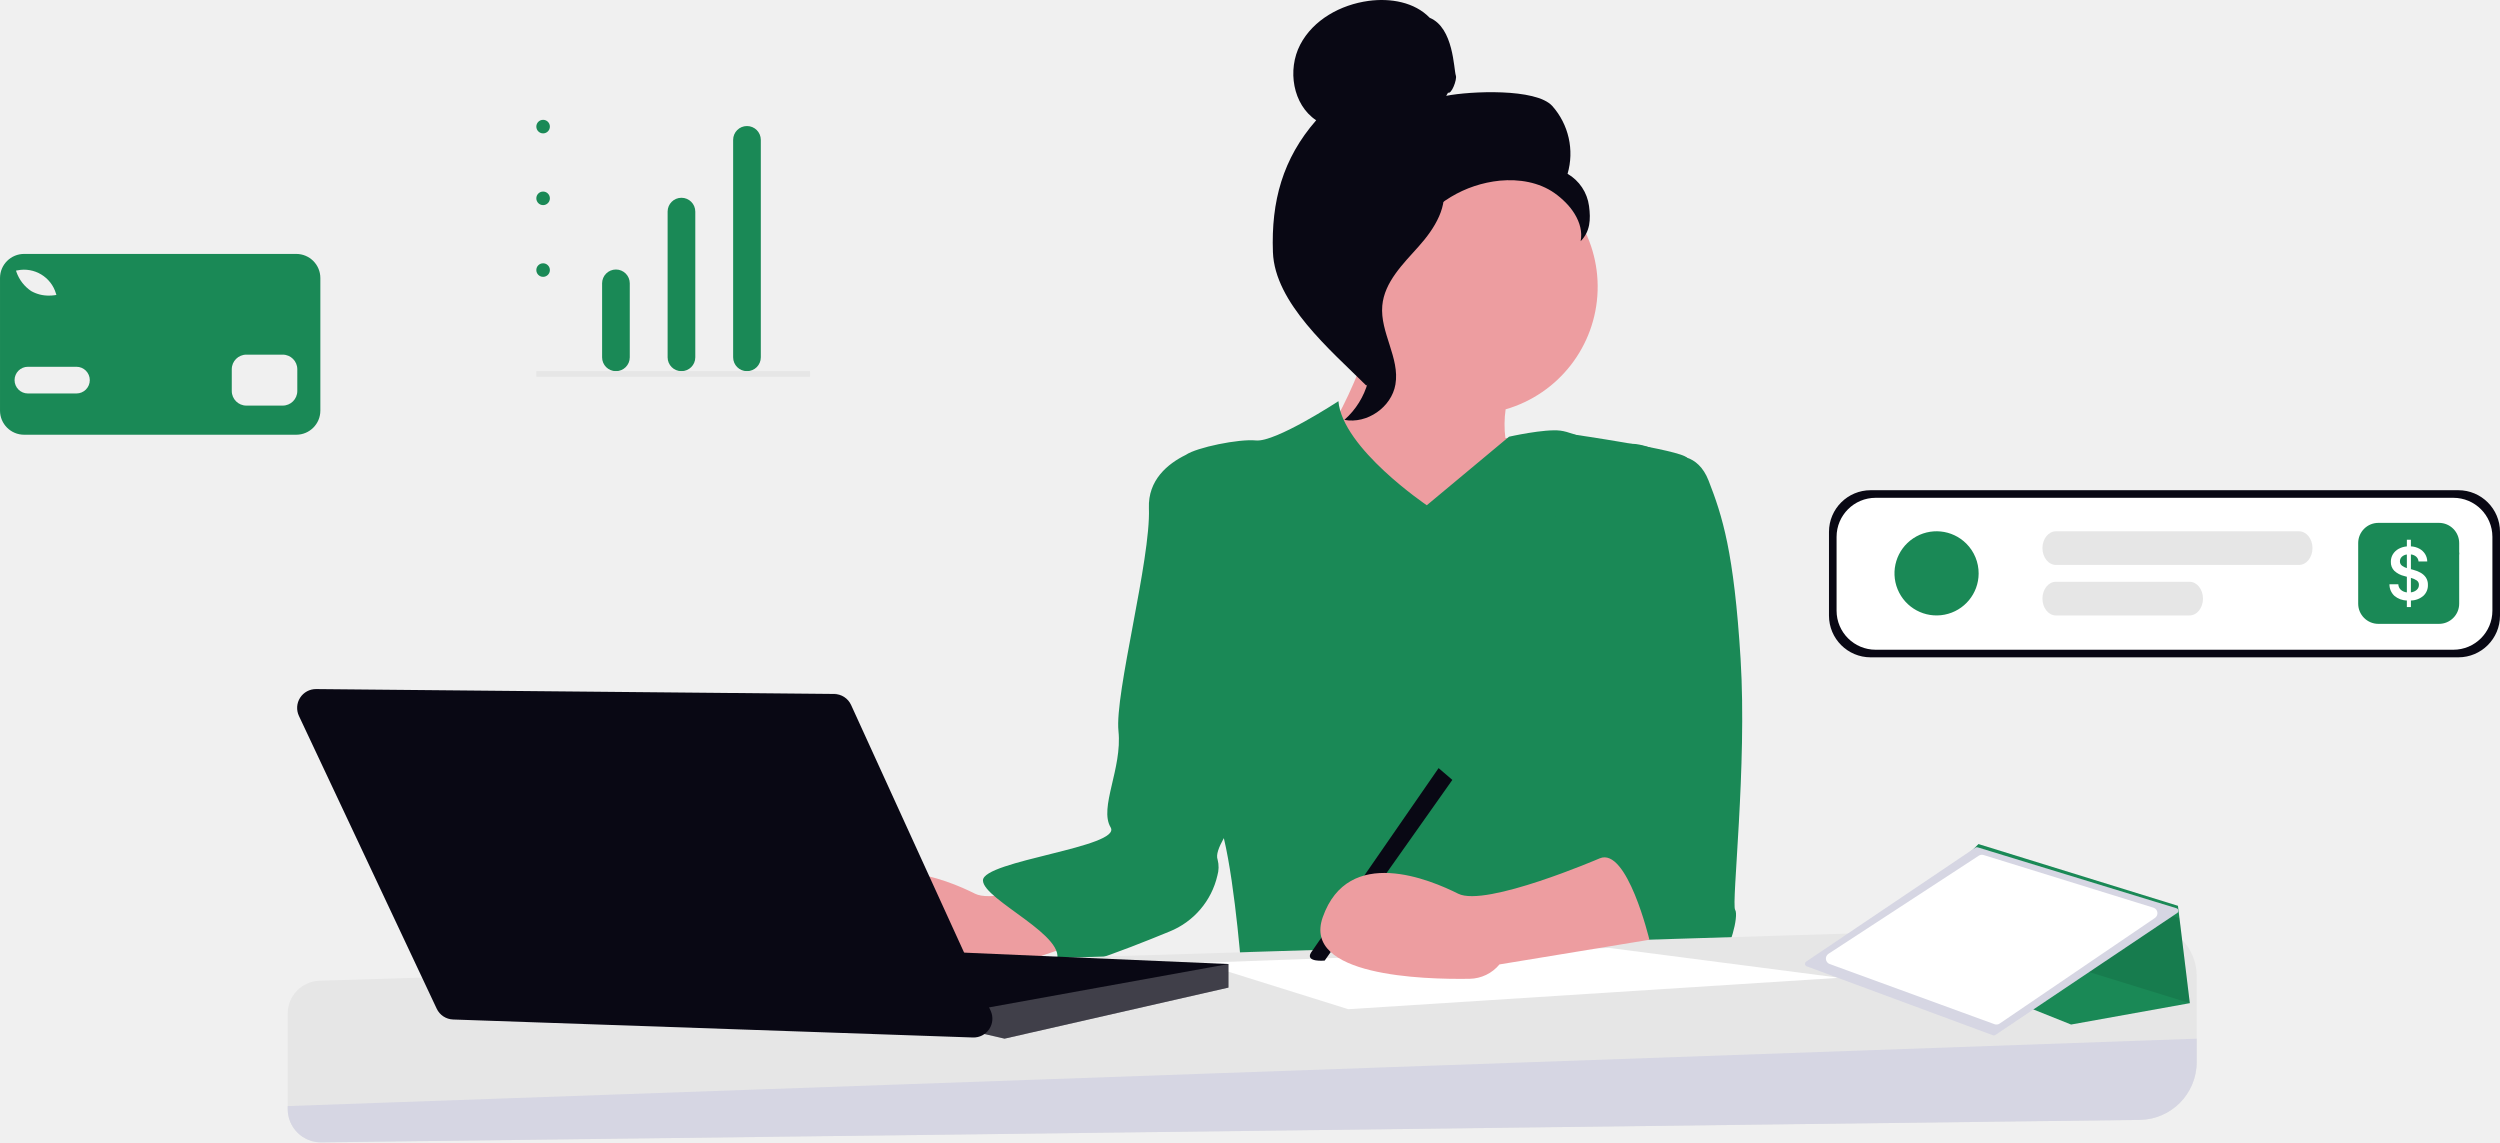
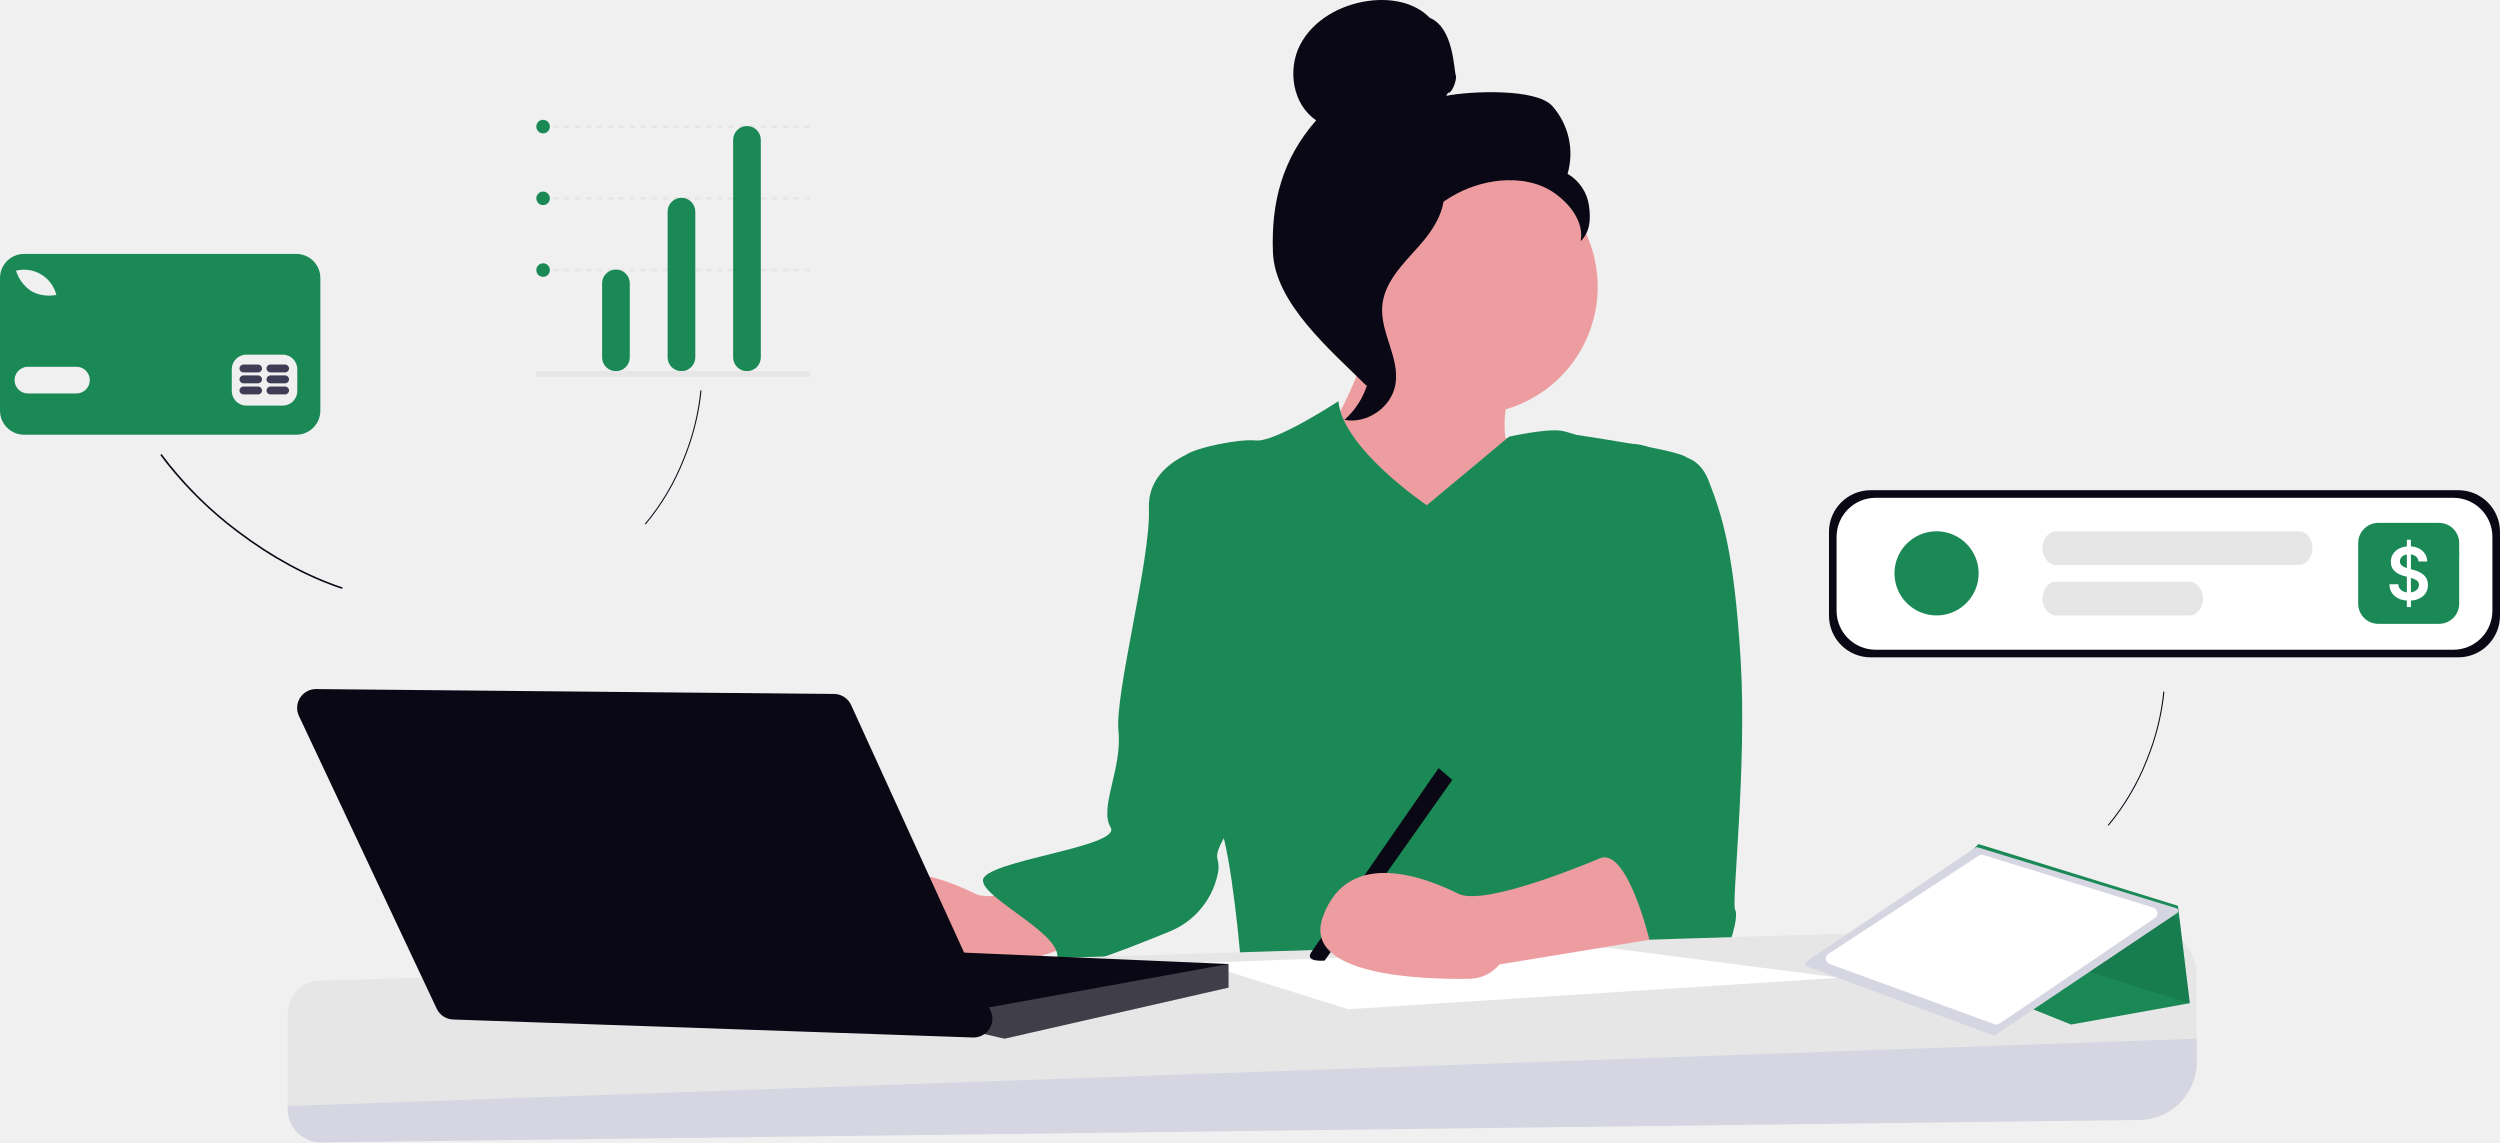
- <svg xmlns="http://www.w3.org/2000/svg" width="960" height="438.656" viewBox="0 0 960 438.656" role="img">
+ <svg xmlns="http://www.w3.org/2000/svg" width="960" height="438.656" viewBox="0 0 960 438.656" role="img" artist="Katerina Limpitsouni" source="https://undraw.co/">
  <g transform="translate(-375.426 -236.395)">
    <path d="M518.443,608.668s-43.742,18.854-54.3,13.575-42.233-18.854-52.037,9.05c-7.906,22.5,38.249,23.916,56.412,23.62a15.177,15.177,0,0,0,11.462-5.52h0L542.953,627.9S529,604.143,518.443,608.668Z" transform="translate(285.722 -42.659)" fill="#ed9da0" />
    <path d="M.738,105.582c4.246-1.7,10.886-16.554,15.876-29.207A49.02,49.02,0,1,1,70.971,96.107a41.433,41.433,0,0,0-.1,10.985l15.083.753-1.506,36.2L45.985,162.9S-6.806,108.6.738,105.582Z" transform="translate(882.614 297.476)" fill="#ed9da0" />
    <path d="M99.548,221.726s-2.485-34.791-7.05-53.938c-1.938,3.514-3.1,6.39-2.375,8.309a11.472,11.472,0,0,1-.108,6.082,30.553,30.553,0,0,1-18.347,21.467c-17.51,7.221-48.105,19.1-43.765,12.047C33.935,205.888,0,191.558,0,184.017S53.544,171.2,49.021,163.655s4.524-22.624,3.015-36.953,12.445-65.991,11.69-85.6c-.417-10.849,7.249-17.081,14.181-20.483,4.153-2.862,20.372-6.19,26.922-5.533C112.369,15.838,136.5,0,136.5,0c1.506,18.1,33.936,39.971,33.936,39.971l31.578-26.325s13.673-3.087,19.705-2.332,15.838,6.785,24.136,5.277,16.59,4.526,16.59,4.526,0,.106-.012.314c3.465-.809,12.068-1.579,16.226,9.114,5.279,13.574,9.727,27.249,12.271,68.447s-3.6,94.074-2.09,96.336-2.262,16.594-5.28,16.594H251.88s3.794-16.405-7.794-25.655c2.857,18.881,12.329,35.458,12.329,35.458Z" transform="translate(752.882 390.443)" fill="#1A8956" />
    <path d="M864.449,662.364v33.184a22.2,22.2,0,0,1-21.923,22.2l-698.22,8.62A12.749,12.749,0,0,1,131.4,713.616V676.934A12.637,12.637,0,0,1,143.646,664.3l700.5-21.62a19.691,19.691,0,0,1,20.3,19.682Z" transform="translate(354.507 -51.313)" fill="#e6e6e6" />
    <path d="M864.449,700.855v9a22.2,22.2,0,0,1-21.923,22.2l-698.22,8.62A12.749,12.749,0,0,1,131.4,727.919v-1.181Z" transform="translate(354.507 -65.616)" fill="#d6d6e3" />
    <path d="M744.8,520.264,656.453,508.8l-157.09,5.731,56.892,17.8Z" transform="translate(336.902 91.596)" fill="#fff" />
    <path d="M462.42,514.788v9.05l-85.975,19.608-8.4-1.938-1.4-.324L304.8,508Z" transform="translate(384.733 91.793)" fill="#090814" />
    <path d="M482.578,517v9.05L396.6,545.658l-8.4-1.938-1.4-9.374Z" transform="translate(364.574 89.581)" fill="#fff" opacity="0.223" />
    <path d="M471.533,677.922c1.508-.754,33.183-6.788,33.183-6.788L447.4,665.855Z" transform="translate(276.823 -57.012)" fill="#090814" />
    <path d="M701.282,562.855l5.279,4.525L657.54,636.763s-7.542.754-5.279-3.017Z" transform="translate(226.565 -31.506)" fill="#090814" />
    <path d="M103.915,503.016,302.822,504.9a7.233,7.233,0,0,1,6.511,4.229l53.605,117.45a7.232,7.232,0,0,1-6.83,10.231L156.5,629.9a7.233,7.233,0,0,1-6.294-4.149L97.3,513.327a7.232,7.232,0,0,1,6.613-10.312Z" transform="translate(392.914 -2.018)" fill="#090814" />
    <path d="M764.443,608.726S720.7,627.58,710.143,622.3s-42.233-18.854-52.037,9.05c-7.906,22.5,38.249,23.916,56.412,23.62a15.177,15.177,0,0,0,11.462-5.52h0l57.574-9.471S775,604.2,764.443,608.726Z" transform="translate(225.246 -42.717)" fill="#ed9da0" />
    <path d="M781.643,392.374s41.856,6.019,44.119,9.036-2.262,21.117-2.262,21.117l-30.167,5.279L770.12,422.8Z" transform="translate(197.488 10.78)" fill="#1A8956" />
    <path d="M846.1,496.039l72.957,29.182,45.6-8.208-3.977-32.639-.584-4.751-76.6-23.711-5.472,5.471Z" transform="translate(251.662 104.598)" fill="#1A8956" />
    <path d="M901.724,463.616V495.2l76.6,23.711-3.977-32.639Z" transform="translate(237.988 102.704)" opacity="0.1" />
    <g transform="translate(1068.532 561.723)">
      <path d="M904.6,649.109l5.164,1.912,61.574,22.8,4.785,1.772a1.008,1.008,0,0,0,.918-.108l5.639-3.781,58.657-39.353,5.542-3.716a1.018,1.018,0,0,0-.27-1.82l-8.836-2.706-62.114-19.029-5.423-1.664a1.014,1.014,0,0,0-.87.129l-4.272,2.879L909.757,643.7l-5.363,3.613a1.018,1.018,0,0,0,.21,1.8Z" transform="translate(-903.943 -603.375)" fill="#d6d6e3" />
      <path d="M1045.185,635.98l-59.623,40.55a2.2,2.2,0,0,1-1.987.247l-63.3-23.108a2.214,2.214,0,0,1-.447-3.931l57.709-37.66a2.195,2.195,0,0,1,1.849-.259l65.211,20.218a2.214,2.214,0,0,1,.585,3.942Z" transform="translate(-910.795 -608.813)" fill="#fff" />
    </g>
    <path d="M482.253,35.567c1.347.784,3.519-5.008,3.037-6.5-.841-2.494-.82-18.417-10.053-22.238C469.4.765,460.115-.786,451.773.34c-10.717,1.448-21.293,7.238-26.28,16.849s-2.854,23,6.151,29C418.8,60.9,414.332,77.308,415.036,96.815c.7,19.524,21.977,37.479,35.85,51.233,3.1-1.87,5.912-10.676,4.206-13.873s.744-6.9-1.367-9.852c-2.111-2.936-3.881,1.75-1.75-1.186,1.347-1.85-3.9-6.092-1.912-7.2,9.672-5.348,12.889-17.412,18.964-26.641a45.369,45.369,0,0,1,33.156-19.926c7.318-.684,15.039.563,21.028,4.805s11.375,11.222,9.99,18.44c3.669-3.718,3.91-8.323,3.222-13.5a16.908,16.908,0,0,0-8.242-12.379A27.6,27.6,0,0,0,522.312,40.7c-6.253-6.9-31.608-5.711-40.737-3.9l.7-1.207-.02-.02Z" transform="translate(449.192 236.395)" fill="#090814" />
    <path d="M467.013,34.628c-12.082,1.307-20.811,11.783-28.19,21.454-4.242,5.57-8.707,11.722-8.586,18.74.1,7.078,4.846,13.17,7.118,19.865a29.947,29.947,0,0,1-8.707,31.547c8.707,1.649,18.117-4.866,19.6-13.611,1.75-10.154-5.951-19.966-5.047-30.24.8-9.048,7.942-16.005,13.993-22.781,6.072-6.776,11.762-15.744,8.967-24.393l.841-.583h0Z" transform="translate(463.021 271.395)" fill="#090814" />
+     <path d="M51.061,15.385a95.518,95.518,0,0,1-24.109-3.307A90.823,90.823,0,0,1,0,.33L.221,0A90.431,90.431,0,0,0,27.053,11.692,93.009,93.009,0,0,0,53.7,14.941l.014.4Q52.4,15.385,51.061,15.385Z" transform="translate(1184.774 553.438) rotate(-83)" fill="#090814" />
    <g transform="translate(1077.755 424.636)">
      <rect width="257.67" height="64.174" rx="16" fill="#090814" />
      <rect width="251.836" height="58.34" rx="15" transform="translate(2.917 2.917)" fill="#fff" />
      <path d="M300.634,369.083a2.072,2.072,0,0,1-1.658-.834l-5.084-6.775a2.072,2.072,0,1,1,3.315-2.487l3.328,4.433,8.539-12.809a2.072,2.072,0,1,1,3.449,2.3l-10.164,15.25a2.074,2.074,0,0,1-1.664.926Z" transform="translate(-70.873 -327.456)" fill="#1A8956" />
      <g transform="translate(203.217 12.542)">
        <path d="M7.756,0H31.024A7.756,7.756,0,0,1,38.78,7.756V31.024a7.756,7.756,0,0,1-7.756,7.756H7.756A7.756,7.756,0,0,1,0,31.024V7.756A7.756,7.756,0,0,1,7.756,0Z" transform="translate(0 0)" fill="#1A8956" />
        <path d="M12.248-73.526v-2.512a7.643,7.643,0,0,1-4.8-1.8,5.992,5.992,0,0,1-1.883-4.442H8.97a3.011,3.011,0,0,0,1.018,2.188,4.208,4.208,0,0,0,2.263.94v-6l-1.038-.287a8.425,8.425,0,0,1-3.765-1.971A4.629,4.629,0,0,1,6.1-90.881a5.44,5.44,0,0,1,.8-2.941,5.9,5.9,0,0,1,2.185-2.051,7.929,7.929,0,0,1,3.169-.94V-99.38H13.8v2.556a7.65,7.65,0,0,1,3.265.9,5.89,5.89,0,0,1,2.181,2.037,5.54,5.54,0,0,1,.834,2.853h-3.35a2.734,2.734,0,0,0-.895-1.837,3.672,3.672,0,0,0-2.032-.857v5.667l.867.23a12.5,12.5,0,0,1,2.723,1.054,5.99,5.99,0,0,1,2.124,1.847,4.924,4.924,0,0,1,.82,2.922,5.475,5.475,0,0,1-1.715,4.146,7.407,7.407,0,0,1-4.814,1.822v2.515ZM13.8-79.165a3.949,3.949,0,0,0,2.231-.951,2.494,2.494,0,0,0,.848-1.917,1.957,1.957,0,0,0-.841-1.707,7.38,7.38,0,0,0-2.236-.985Zm-1.551-9.308V-93.7a3.4,3.4,0,0,0-1.959.9,2.335,2.335,0,0,0-.7,1.712,1.974,1.974,0,0,0,.82,1.707,6.527,6.527,0,0,0,1.847.918Z" transform="translate(6.439 105.845)" fill="#fff" />
      </g>
      <path d="M5.184,0H98.512c2.864,0,5.184,2.894,5.184,6.463s-2.322,6.463-5.184,6.463H5.184C2.322,12.927,0,10.033,0,6.463S2.322,0,5.184,0Z" transform="translate(81.97 15.772)" fill="#e6e6e6" />
      <path d="M5.137,0h51.37c2.837,0,5.139,2.894,5.139,6.463s-2.3,6.463-5.137,6.463H5.137C2.3,12.927,0,10.033,0,6.463S2.3,0,5.137,0Z" transform="translate(81.97 35.164)" fill="#e6e6e6" />
      <path d="M245.031,621.374a16.158,16.158,0,1,1-4.733-11.5A16.159,16.159,0,0,1,245.031,621.374Z" transform="translate(-187.562 -589.371)" fill="#1A8956" />
    </g>
    <g transform="translate(375.426 333.901)">
      <path d="M418.335,456.6h-104.5a9.257,9.257,0,0,0-9.257,9.257v50.916a9.257,9.257,0,0,0,9.257,9.257h104.5a9.257,9.257,0,0,0,9.257-9.257V465.858a9.257,9.257,0,0,0-9.258-9.258Zm-107.089,6.315a12.775,12.775,0,0,1,14.824,8.919l.164.509-.526.094a13.965,13.965,0,0,1-2.268.166,13.5,13.5,0,0,1-6.884-1.735,14.619,14.619,0,0,1-5.673-7.351l-.164-.508Zm22.685,47.272h-18.64a5.126,5.126,0,0,1,0-10.252h18.639a5.126,5.126,0,1,1,0,10.252Zm84.807-.932a5.608,5.608,0,0,1-5.592,5.592H399.168a5.608,5.608,0,0,1-5.592-5.592v-8.387a5.608,5.608,0,0,1,5.592-5.592h13.98a5.608,5.608,0,0,1,5.592,5.592Z" transform="translate(-304.575 -456.6)" fill="#1A8956" />
+       <path d="M500.623,561.213H495a1.513,1.513,0,0,0,0,3.027h5.621a1.513,1.513,0,0,0,0-3.027Z" transform="translate(-401.523 -510.285)" fill="#3f3d56" />
+       <path d="M521.938,561.213h-5.621a1.513,1.513,0,1,0,0,3.027h5.621a1.513,1.513,0,1,0,0-3.027Z" transform="translate(-412.461 -510.285)" fill="#3f3d56" />
+       <path d="M500.622,552.438H495a1.513,1.513,0,1,0,0,3.027h5.621a1.513,1.513,0,0,0,0-3.027Z" transform="translate(-401.523 -505.783)" fill="#3f3d56" />
+       <path d="M521.937,552.438h-5.621a1.513,1.513,0,1,0,0,3.027h5.621a1.513,1.513,0,1,0,0-3.027Z" transform="translate(-412.461 -505.783)" fill="#3f3d56" />
+       <path d="M500.622,543.841H495a1.513,1.513,0,1,0,0,3.027h5.621a1.513,1.513,0,1,0,0-3.027Z" transform="translate(-401.523 -501.37)" fill="#3f3d56" />
+       <path d="M521.937,543.841h-5.621a1.513,1.513,0,1,0,0,3.027h5.621a1.513,1.513,0,1,0,0-3.027Z" transform="translate(-412.461 -501.37)" fill="#3f3d56" />
+       <path d="M79.382,0A148.494,148.494,0,0,0,41.9,5.143C26.1,9.326,11.609,15.641,0,23.4l.344.514C11.9,16.192,26.321,9.907,42.058,5.74A144.587,144.587,0,0,1,83.488.691L83.51.073Q81.471,0,79.382,0Z" transform="matrix(-0.616, -0.788, 0.788, -0.616, 112.94, 143.06)" fill="#090814" />
    </g>
+     <path d="M51.061,15.385a95.518,95.518,0,0,1-24.109-3.307A90.823,90.823,0,0,1,0,.33L.221,0A90.431,90.431,0,0,0,27.053,11.692,93.009,93.009,0,0,0,53.7,14.941l.014.4Q52.4,15.385,51.061,15.385Z" transform="translate(623.017 437.758) rotate(-83)" fill="#090814" />
+     <rect width="1.301" height="1.084" transform="translate(583.869 339.559)" fill="#f0f0f0" />
+     <path d="M312.065,540.642h-2.1v-1.084h2.1Zm-4.2,0h-2.1v-1.084h2.1Zm-4.2,0h-2.1v-1.084h2.1Zm-4.2,0h-2.1v-1.084h2.1Zm-4.2,0h-2.1v-1.084h2.1Zm-4.2,0h-2.1v-1.084h2.1Zm-4.2,0h-2.1v-1.084h2.1Zm-4.2,0h-2.1v-1.084h2.1Zm-4.2,0h-2.1v-1.084h2.1Zm-4.2,0h-2.1v-1.084h2.1Zm-4.2,0h-2.1v-1.084h2.1Zm-4.2,0h-2.1v-1.084h2.1Zm-4.2,0h-2.1v-1.084h2.1Zm-4.2,0h-2.1v-1.084h2.1Zm-4.2,0h-2.1v-1.084h2.1Zm-4.2,0h-2.1v-1.084h2.1Zm-4.2,0h-2.1v-1.084h2.1Zm-4.2,0h-2.1v-1.084h2.1Zm-4.2,0h-2.1v-1.084h2.1Zm-4.2,0h-2.1v-1.084h2.1Zm-4.2,0h-2.1v-1.084h2.1Zm-4.2,0h-2.1v-1.084h2.1Zm-4.2,0h-2.1v-1.084h2.1Zm-4.2,0h-2.1v-1.084h2.1Z" transform="translate(374.41 -199.999)" fill="#e6e6e6" />
+     <rect width="1.301" height="1.084" transform="translate(583.869 312.014)" fill="#f0f0f0" />
+     <path d="M312.065,413.642h-2.1v-1.084h2.1Zm-4.2,0h-2.1v-1.084h2.1Zm-4.2,0h-2.1v-1.084h2.1Zm-4.2,0h-2.1v-1.084h2.1Zm-4.2,0h-2.1v-1.084h2.1Zm-4.2,0h-2.1v-1.084h2.1Zm-4.2,0h-2.1v-1.084h2.1Zm-4.2,0h-2.1v-1.084h2.1Zm-4.2,0h-2.1v-1.084h2.1Zm-4.2,0h-2.1v-1.084h2.1Zm-4.2,0h-2.1v-1.084h2.1Zm-4.2,0h-2.1v-1.084h2.1Zm-4.2,0h-2.1v-1.084h2.1Zm-4.2,0h-2.1v-1.084h2.1Zm-4.2,0h-2.1v-1.084h2.1Zm-4.2,0h-2.1v-1.084h2.1Zm-4.2,0h-2.1v-1.084h2.1Zm-4.2,0h-2.1v-1.084h2.1Zm-4.2,0h-2.1v-1.084h2.1Zm-4.2,0h-2.1v-1.084h2.1Zm-4.2,0h-2.1v-1.084h2.1Zm-4.2,0h-2.1v-1.084h2.1Zm-4.2,0h-2.1v-1.084h2.1Zm-4.2,0h-2.1v-1.084h2.1Z" transform="translate(374.41 -100.545)" fill="#e6e6e6" />
+     <rect width="1.301" height="1.084" transform="translate(583.869 284.468)" fill="#f0f0f0" />
+     <path d="M312.065,286.642h-2.1v-1.084h2.1Zm-4.2,0h-2.1v-1.084h2.1Zm-4.2,0h-2.1v-1.084h2.1Zm-4.2,0h-2.1v-1.084h2.1Zm-4.2,0h-2.1v-1.084h2.1Zm-4.2,0h-2.1v-1.084h2.1Zm-4.2,0h-2.1v-1.084h2.1Zm-4.2,0h-2.1v-1.084h2.1Zm-4.2,0h-2.1v-1.084h2.1Zm-4.2,0h-2.1v-1.084h2.1Zm-4.2,0h-2.1v-1.084h2.1Zm-4.2,0h-2.1v-1.084h2.1Zm-4.2,0h-2.1v-1.084h2.1Zm-4.2,0h-2.1v-1.084h2.1Zm-4.2,0h-2.1v-1.084h2.1Zm-4.2,0h-2.1v-1.084h2.1Zm-4.2,0h-2.1v-1.084h2.1Zm-4.2,0h-2.1v-1.084h2.1Zm-4.2,0h-2.1v-1.084h2.1Zm-4.2,0h-2.1v-1.084h2.1Zm-4.2,0h-2.1v-1.084h2.1Zm-4.2,0h-2.1v-1.084h2.1Zm-4.2,0h-2.1v-1.084h2.1Zm-4.2,0h-2.1v-1.084h2.1Z" transform="translate(374.41 -1.09)" fill="#e6e6e6" />
    <rect width="10.628" height="39.041" rx="5.314" transform="translate(606.631 339.884)" fill="#1A8956" />
    <rect width="10.628" height="66.586" rx="5.314" transform="translate(631.791 312.339)" fill="#1A8956" />
    <rect width="10.628" height="94.132" rx="5.314" transform="translate(656.951 284.793)" fill="#1A8956" />
    <ellipse cx="2.603" cy="2.603" rx="2.603" ry="2.603" transform="translate(581.375 282.408)" fill="#1A8956" />
    <ellipse cx="2.603" cy="2.603" rx="2.603" ry="2.603" transform="translate(581.375 309.953)" fill="#1A8956" />
    <ellipse cx="2.603" cy="2.603" rx="2.603" ry="2.603" transform="translate(581.375 337.499)" fill="#1A8956" />
    <rect width="105.1" height="2.139" transform="translate(581.375 378.925)" fill="#e6e6e6" />
  </g>
</svg>
